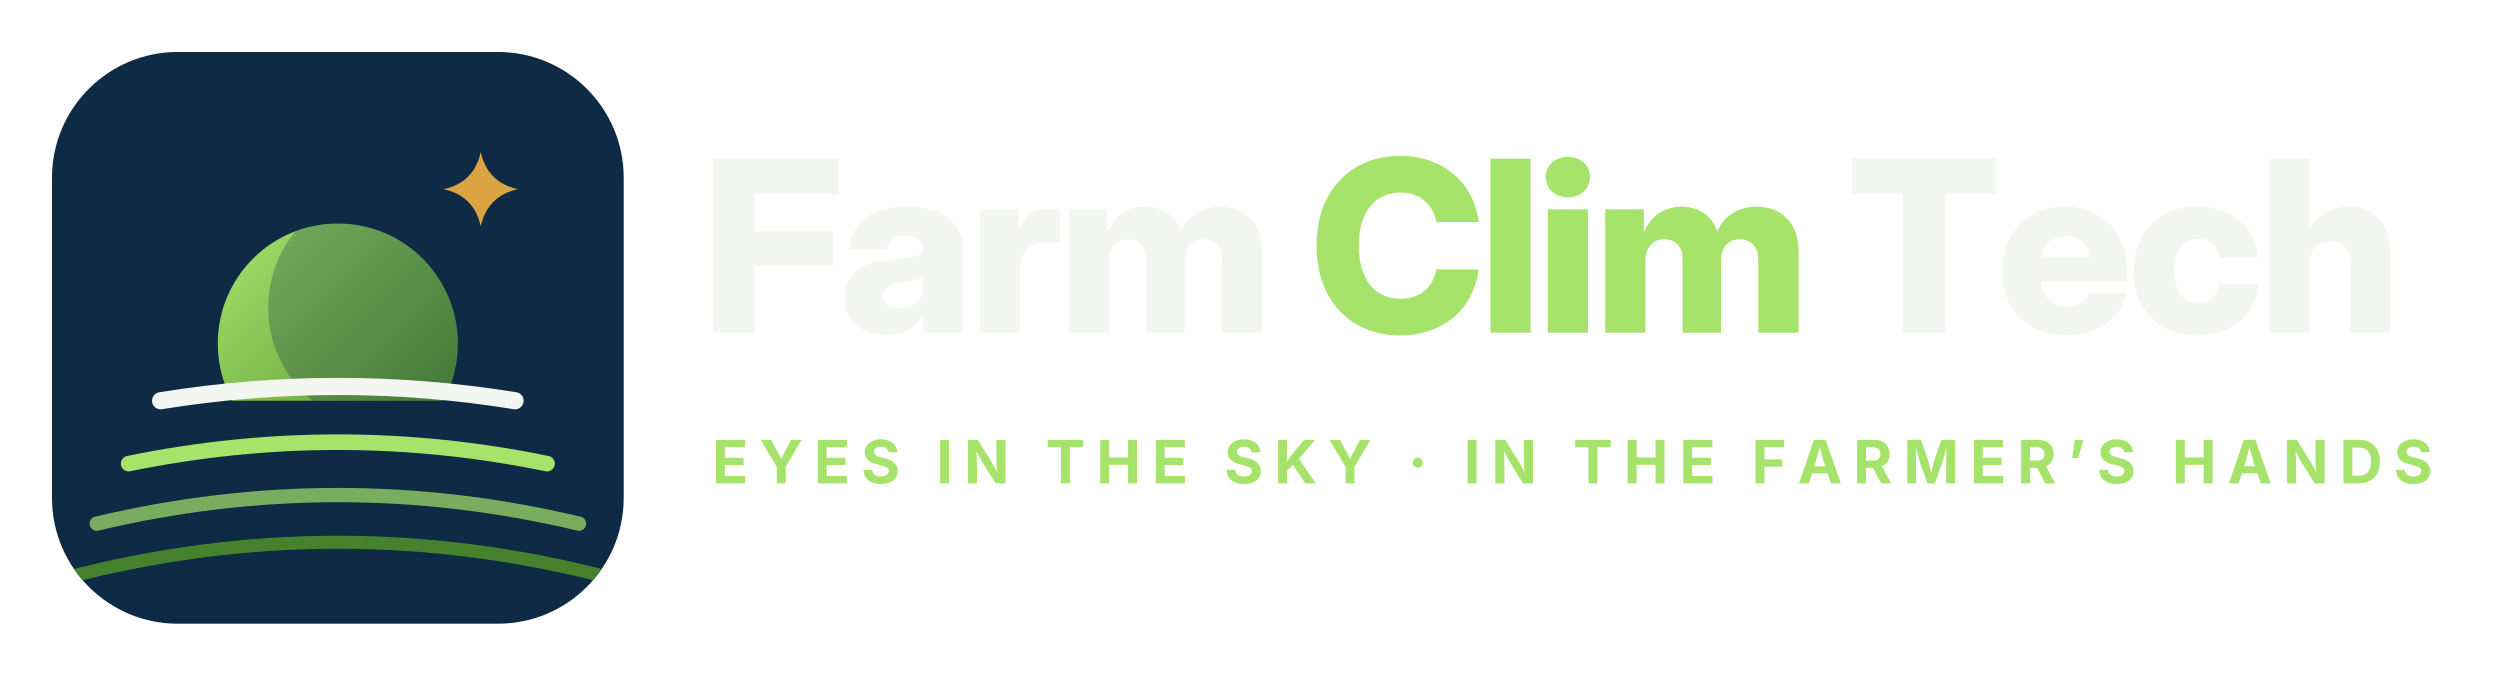
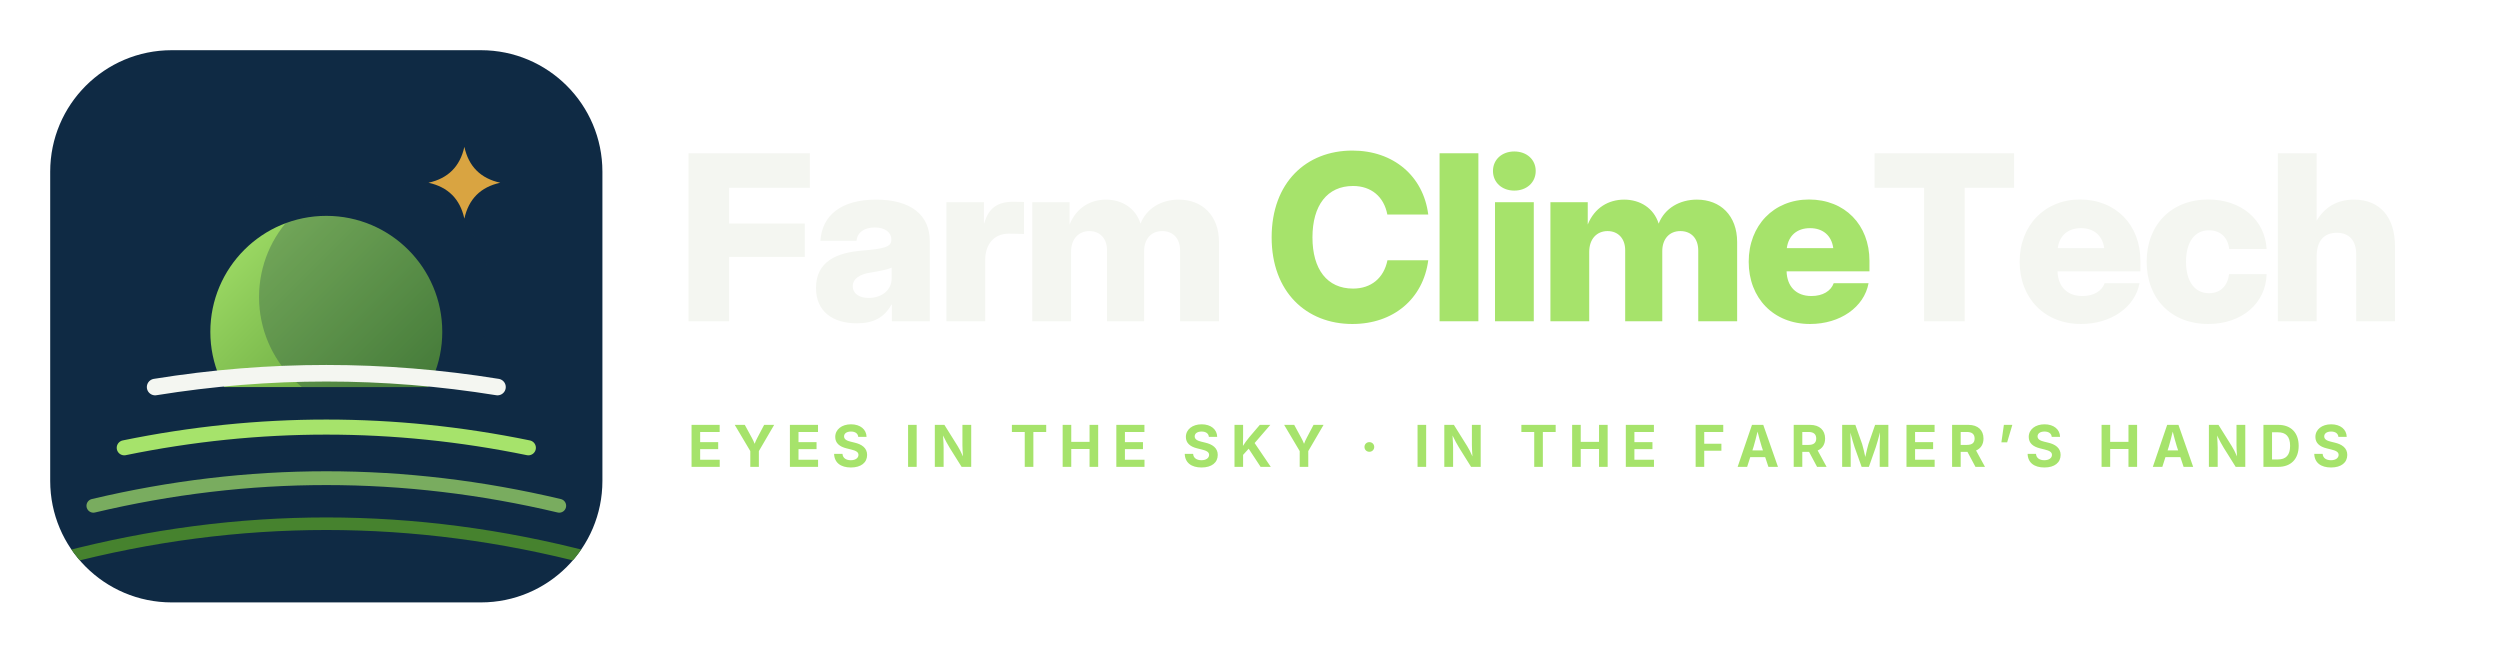
- <svg xmlns="http://www.w3.org/2000/svg" viewBox="0 0 962 260" width="962" height="260">
+ <svg xmlns="http://www.w3.org/2000/svg" viewBox="0 0 996 260" width="996" height="260">
  <defs>
    <linearGradient id="g130" x1="0" y1="0" x2="1" y2="1">
      <stop offset="0" stop-color="#A6E36B" />
      <stop offset="1" stop-color="#4C8C2B" />
    </linearGradient>
    <clipPath id="clipE130">
      <rect x="20" y="20" width="220" height="134.2" />
    </clipPath>
  </defs>
  <defs>
    <clipPath id="box130">
      <rect x="20" y="20" width="220" height="220" rx="48.4" />
    </clipPath>
  </defs>
  <rect x="20" y="20" width="220" height="220" rx="48.4" fill="#0F2A44" />
  <g clip-path="url(#box130)">
    <circle cx="130" cy="132.2" r="46.2" fill="url(#g130)" clip-path="url(#clipE130)" />
    <circle cx="149.404" cy="118.34" r="46.2" fill="#0F2A44" opacity="0.28" clip-path="url(#clipE130)" />
    <path d="M61.8,154.2 Q130.0,143.2 198.2,154.2" fill="none" stroke="#F4F6F1" stroke-width="6.6" stroke-linecap="round" opacity="1" />
    <path d="M49.5,178.4 Q130.0,161.9 210.5,178.4" fill="none" stroke="#A6E36B" stroke-width="6.0" stroke-linecap="round" opacity="1" />
    <path d="M37.2,201.5 Q130.0,179.5 222.8,201.5" fill="none" stroke="#A6E36B" stroke-width="5.5" stroke-linecap="round" opacity="0.7" />
    <path d="M25.0,222.4 Q130.0,194.9 235.0,222.4" fill="none" stroke="#4C8C2B" stroke-width="5.0" stroke-linecap="round" opacity="0.9" />
    <path d="M185.0,58.5 Q187.574,70.226 199.3,72.8 Q187.574,75.374 185.0,87.1 Q182.426,75.374 170.7,72.8 Q182.426,70.226 185.0,58.5Z" fill="#D9A441" />
  </g>
  <path d="M274.312 128.0H290.484V102.35H320.627V89.053H290.484V74.812H322.648V61.066H274.312ZM341.357 128.809C348.051 128.809 352.318 126.473 355.148 121.352H355.328V128.0H370.422V96.061C370.422 85.594 362.83 79.529 349.039 79.529C335.293 79.529 327.521 85.639 326.848 95.926H341.223C341.537 92.691 344.188 90.625 348.5 90.625C352.588 90.625 355.104 92.557 355.104 95.387V95.611C355.104 98.441 352.004 99.115 343.514 99.834C333.406 100.643 325.096 104.102 325.096 114.748C325.096 124.182 331.879 128.809 341.357 128.809ZM346.074 118.701C342.301 118.701 339.74 116.949 339.74 114.029C339.74 110.93 342.705 109.223 346.838 108.594C350.656 107.965 353.576 107.381 355.238 106.617V110.93C355.238 115.602 351.24 118.701 346.074 118.701ZM377.047 128.0H392.5V103.697C392.5 96.959 396.318 93.096 401.844 93.096C404.09 93.096 406.83 93.186 407.953 93.23V80.473C406.695 80.428 405.393 80.383 403.73 80.383C397.396 80.383 393.848 82.898 392.141 88.918H392.006V80.562H377.047ZM411.254 128.0H426.707V100.373C426.707 95.117 429.807 92.062 434.029 92.062C438.207 92.062 441.037 95.027 441.037 99.654V128.0H455.816V100.059C455.816 95.252 458.602 92.062 463.004 92.062C467.182 92.062 470.146 94.803 470.146 99.834V128.0H485.645V96.42C485.645 85.863 478.951 79.529 469.607 79.529C462.824 79.529 456.805 82.898 454.379 89.098C452.447 82.898 446.967 79.529 440.633 79.529C434.479 79.529 428.863 82.674 426.123 89.457V80.562H411.254Z" fill="#F4F6F1" />
-   <path d="M538.785 129.078C555.137 129.078 566.996 119.061 569.018 103.697H552.756C551.318 110.795 546.242 114.973 539.055 114.973C528.723 114.973 522.883 107.291 522.883 94.578C522.883 81.82 528.768 74.094 539.055 74.094C546.242 74.094 551.363 78.316 552.711 85.459H569.018C567.041 70.096 555.137 59.988 538.785 59.988C520.412 59.988 506.621 72.701 506.621 94.578C506.621 116.275 520.412 129.078 538.785 129.078ZM588.984 61.066H573.531V128.0H588.984ZM595.609 128.0H611.062V80.562H595.609ZM603.291 75.936C608.277 75.936 611.826 72.656 611.826 68.119C611.826 63.582 608.277 60.348 603.291 60.348C598.35 60.348 594.801 63.582 594.801 68.119C594.801 72.656 598.35 75.936 603.291 75.936ZM617.688 128.0H633.141V100.373C633.141 95.117 636.24 92.062 640.463 92.062C644.641 92.062 647.471 95.027 647.471 99.654V128.0H662.25V100.059C662.25 95.252 665.035 92.062 669.438 92.062C673.615 92.062 676.58 94.803 676.58 99.834V128.0H692.078V96.42C692.078 85.863 685.385 79.529 676.041 79.529C669.258 79.529 663.238 82.898 660.812 89.098C658.881 82.898 653.4 79.529 647.066 79.529C640.912 79.529 635.297 82.674 632.557 89.457V80.562H617.688Z" fill="#A6E36B" />
-   <path d="M712.605 74.812H732.326V128.0H748.498V74.812H768.174V61.066H712.605ZM794.834 129.078C806.828 129.078 816.396 122.385 818.148 112.816H804.268C803.145 115.961 799.91 117.938 795.373 117.938C789.264 117.938 785.67 114.119 785.49 108.1H818.508V103.922C818.508 89.547 808.67 79.484 794.43 79.484C780.369 79.484 770.396 89.816 770.396 104.281C770.396 118.746 780.279 129.078 794.834 129.078ZM785.58 98.846C786.254 93.859 789.623 90.895 794.834 90.895C800.0 90.895 803.414 93.859 804.088 98.846ZM845.527 129.078C858.959 129.078 868.482 120.812 868.797 109.223H853.838C853.254 113.85 850.424 116.814 845.842 116.814C840.092 116.814 836.678 112.053 836.678 104.281C836.678 96.51 840.047 91.748 845.842 91.748C850.424 91.748 853.389 94.668 853.883 99.205H868.797C868.123 87.57 858.734 79.484 845.527 79.484C830.838 79.484 821.0 89.547 821.0 104.281C821.0 119.061 830.838 129.078 845.527 129.078ZM888.719 102.215C888.719 95.746 891.863 92.736 896.76 92.736C901.656 92.736 904.486 95.791 904.486 101.406V128.0H919.939V98.172C919.939 86.492 913.92 79.529 903.633 79.529C896.67 79.529 891.908 82.674 888.719 87.885V61.066H873.266V128.0H888.719Z" fill="#F4F6F1" />
+   <path d="M538.785 129.078C555.137 129.078 566.996 119.061 569.018 103.697H552.756C551.318 110.795 546.242 114.973 539.055 114.973C528.723 114.973 522.883 107.291 522.883 94.578C522.883 81.82 528.768 74.094 539.055 74.094C546.242 74.094 551.363 78.316 552.711 85.459H569.018C567.041 70.096 555.137 59.988 538.785 59.988C520.412 59.988 506.621 72.701 506.621 94.578C506.621 116.275 520.412 129.078 538.785 129.078ZM588.984 61.066H573.531V128.0H588.984ZM595.609 128.0H611.062V80.562H595.609ZM603.291 75.936C608.277 75.936 611.826 72.656 611.826 68.119C611.826 63.582 608.277 60.348 603.291 60.348C598.35 60.348 594.801 63.582 594.801 68.119C594.801 72.656 598.35 75.936 603.291 75.936ZM617.688 128.0H633.141V100.373C633.141 95.117 636.24 92.062 640.463 92.062C644.641 92.062 647.471 95.027 647.471 99.654V128.0H662.25V100.059C662.25 95.252 665.035 92.062 669.438 92.062C673.615 92.062 676.58 94.803 676.58 99.834V128.0H692.078V96.42C692.078 85.863 685.385 79.529 676.041 79.529C669.258 79.529 663.238 82.898 660.812 89.098C658.881 82.898 653.4 79.529 647.066 79.529C640.912 79.529 635.297 82.674 632.557 89.457V80.562H617.688ZM721.119 129.078C733.113 129.078 742.682 122.385 744.434 112.816H730.553C729.43 115.961 726.195 117.938 721.658 117.938C715.549 117.938 711.955 114.119 711.775 108.1H744.793V103.922C744.793 89.547 734.955 79.484 720.715 79.484C706.654 79.484 696.682 89.816 696.682 104.281C696.682 118.746 706.564 129.078 721.119 129.078ZM711.865 98.846C712.539 93.859 715.908 90.895 721.119 90.895C726.285 90.895 729.699 93.859 730.373 98.846Z" fill="#A6E36B" />
+   <path d="M746.836 74.812H766.557V128.0H782.729V74.812H802.404V61.066H746.836ZM829.064 129.078C841.059 129.078 850.627 122.385 852.379 112.816H838.498C837.375 115.961 834.141 117.938 829.604 117.938C823.494 117.938 819.9 114.119 819.721 108.1H852.738V103.922C852.738 89.547 842.9 79.484 828.66 79.484C814.6 79.484 804.627 89.816 804.627 104.281C804.627 118.746 814.51 129.078 829.064 129.078ZM819.811 98.846C820.484 93.859 823.854 90.895 829.064 90.895C834.23 90.895 837.645 93.859 838.318 98.846ZM879.758 129.078C893.189 129.078 902.713 120.812 903.027 109.223H888.068C887.484 113.85 884.654 116.814 880.072 116.814C874.322 116.814 870.908 112.053 870.908 104.281C870.908 96.51 874.277 91.748 880.072 91.748C884.654 91.748 887.619 94.668 888.113 99.205H903.027C902.354 87.57 892.965 79.484 879.758 79.484C865.068 79.484 855.23 89.547 855.23 104.281C855.23 119.061 865.068 129.078 879.758 129.078ZM922.949 102.215C922.949 95.746 926.094 92.736 930.99 92.736C935.887 92.736 938.717 95.791 938.717 101.406V128.0H954.17V98.172C954.17 86.492 948.15 79.529 937.863 79.529C930.9 79.529 926.139 82.674 922.949 87.885V61.066H907.496V128.0H922.949Z" fill="#F4F6F1" />
  <path d="M275.516 186.0H286.735V183.159H278.941V178.947H286.129V176.151H278.941V172.108H286.713V169.267H275.516ZM298.92 186.0H302.334V179.711L308.432 169.267H304.434L301.694 174.478C301.301 175.23 300.975 175.926 300.65 176.813C300.313 175.938 299.987 175.241 299.56 174.478L296.73 169.267H292.721L298.92 179.711ZM314.699 186.0H325.918V183.159H318.124V178.947H325.312V176.151H318.124V172.108H325.896V169.267H314.699ZM339.001 186.247C343.067 186.247 345.459 184.282 345.459 181.238C345.459 178.431 343.28 176.993 340.461 176.342L338.945 175.971C337.53 175.634 336.272 175.106 336.272 173.86C336.272 172.737 337.261 171.928 339.013 171.928C340.731 171.928 341.798 172.703 341.921 174.04H345.234C345.178 171.097 342.752 169.042 339.046 169.042C335.408 169.042 332.757 171.063 332.757 174.084C332.757 176.521 334.453 177.948 337.283 178.633L339.125 179.093C340.944 179.542 342.011 180.07 342.011 181.216C342.011 182.485 340.798 183.35 338.968 183.35C337.115 183.35 335.756 182.507 335.643 180.812H332.308C332.409 184.372 334.981 186.247 339.001 186.247ZM365.202 169.267H361.776V186.0H365.202ZM372.434 186.0H375.938V178.307C375.938 177.319 375.837 175.522 375.713 173.5C376.746 175.589 377.364 176.813 378.296 178.318L383.103 186.0H386.932V169.267H383.429V177.296C383.429 178.397 383.518 180.194 383.642 181.833C382.912 180.093 382.204 178.824 381.542 177.734L376.252 169.267H372.434ZM403.138 172.108H408.259V186.0H411.695V172.108H416.805V169.267H403.138ZM423.363 186.0H426.789V178.869H434.077V186.0H437.514V169.267H434.077V176.027H426.789V169.267H423.363ZM444.746 186.0H455.965V183.159H448.171V178.947H455.359V176.151H448.171V172.108H455.943V169.267H444.746ZM478.695 186.247C482.761 186.247 485.153 184.282 485.153 181.238C485.153 178.431 482.974 176.993 480.155 176.342L478.639 175.971C477.224 175.634 475.966 175.106 475.966 173.86C475.966 172.737 476.955 171.928 478.707 171.928C480.425 171.928 481.492 172.703 481.615 174.04H484.928C484.872 171.097 482.446 169.042 478.74 169.042C475.102 169.042 472.451 171.063 472.451 174.084C472.451 176.521 474.147 177.948 476.977 178.633L478.819 179.093C480.638 179.542 481.705 180.07 481.705 181.216C481.705 182.485 480.492 183.35 478.662 183.35C476.809 183.35 475.45 182.507 475.337 180.812H472.002C472.103 184.372 474.675 186.247 478.695 186.247ZM491.824 186.0H495.249V181.216L497.473 178.768L502.223 186.0H506.277L499.842 176.51L506.098 169.267H501.909L497.809 174.073C496.698 175.421 495.923 176.477 495.193 177.645L495.249 173.837V169.267H491.824ZM517.8 186.0H521.214V179.711L527.312 169.267H523.314L520.573 174.478C520.18 175.23 519.855 175.926 519.529 176.813C519.192 175.938 518.866 175.241 518.44 174.478L515.61 169.267H511.6L517.8 179.711ZM545.55 179.992C546.65 179.992 547.492 179.161 547.492 178.071C547.492 176.971 546.65 176.14 545.55 176.14C544.449 176.14 543.607 176.971 543.607 178.071C543.607 179.161 544.449 179.992 545.55 179.992ZM568.179 169.267H564.753V186.0H568.179ZM575.411 186.0H578.915V178.307C578.915 177.319 578.814 175.522 578.69 173.5C579.723 175.589 580.341 176.813 581.273 178.318L586.08 186.0H589.909V169.267H586.405V177.296C586.405 178.397 586.495 180.194 586.619 181.833C585.889 180.093 585.181 178.824 584.519 177.734L579.229 169.267H575.411ZM606.115 172.108H611.236V186.0H614.672V172.108H619.782V169.267H606.115ZM626.34 186.0H629.766V178.869H637.054V186.0H640.491V169.267H637.054V176.027H629.766V169.267H626.34ZM647.723 186.0H658.942V183.159H651.148V178.947H658.336V176.151H651.148V172.108H658.92V169.267H647.723ZM675.541 186.0H678.966V179.576H685.805V176.78H678.966V172.108H686.546V169.267H675.541ZM692.274 186.0H696.058L697.305 182.114H703.246L704.537 186.0H708.345L702.482 169.267H697.99ZM698.158 179.43 698.641 177.925C699.147 176.241 699.641 174.253 700.202 171.951C700.786 174.23 701.314 176.207 701.853 177.925L702.359 179.43ZM714.611 186.0H718.036V180.025H720.732L723.921 186.0H727.717L724.157 179.475C726.066 178.655 727.122 177.004 727.122 174.713C727.122 171.423 724.943 169.267 721.136 169.267H714.611ZM718.036 177.251V172.097H720.496C722.596 172.097 723.584 173.029 723.584 174.713C723.584 176.387 722.596 177.251 720.507 177.251ZM733.916 186.0H737.319V178.105C737.319 176.847 737.229 174.388 737.195 172.355C737.79 174.601 738.464 176.948 738.857 178.105L741.676 186.0H744.562L747.336 178.105C747.729 176.915 748.437 174.478 748.998 172.22C748.965 174.332 748.875 176.847 748.875 178.105V186.0H752.323V169.267H747.044L744.371 176.948C744.035 178.015 743.518 180.25 743.136 182.058C742.743 180.239 742.226 178.004 741.89 176.948L739.172 169.267H733.916ZM759.544 186.0H770.763V183.159H762.969V178.947H770.156V176.151H762.969V172.108H770.74V169.267H759.544ZM777.714 186.0H781.14V180.025H783.835L787.024 186.0H790.82L787.26 179.475C789.169 178.655 790.225 177.004 790.225 174.713C790.225 171.423 788.046 169.267 784.239 169.267H777.714ZM781.14 177.251V172.097H783.599C785.699 172.097 786.688 173.029 786.688 174.713C786.688 176.387 785.699 177.251 783.61 177.251ZM797.356 176.229H799.647L801.714 169.267H798.345ZM814.494 186.247C818.559 186.247 820.951 184.282 820.951 181.238C820.951 178.431 818.773 176.993 815.954 176.342L814.438 175.971C813.023 175.634 811.765 175.106 811.765 173.86C811.765 172.737 812.753 171.928 814.505 171.928C816.223 171.928 817.29 172.703 817.414 174.04H820.727C820.671 171.097 818.245 169.042 814.539 169.042C810.9 169.042 808.25 171.063 808.25 174.084C808.25 176.521 809.945 177.948 812.775 178.633L814.617 179.093C816.437 179.542 817.504 180.07 817.504 181.216C817.504 182.485 816.291 183.35 814.46 183.35C812.607 183.35 811.248 182.507 811.136 180.812H807.8C807.901 184.372 810.473 186.247 814.494 186.247ZM837.269 186.0H840.694V178.869H847.983V186.0H851.419V169.267H847.983V176.027H840.694V169.267H837.269ZM857.686 186.0H861.47L862.717 182.114H868.658L869.949 186.0H873.756L867.894 169.267H863.402ZM863.57 179.43 864.053 177.925C864.559 176.241 865.053 174.253 865.614 171.951C866.198 174.23 866.726 176.207 867.265 177.925L867.771 179.43ZM880.023 186.0H883.527V178.307C883.527 177.319 883.426 175.522 883.302 173.5C884.335 175.589 884.953 176.813 885.885 178.318L890.692 186.0H894.521V169.267H891.017V177.296C891.017 178.397 891.107 180.194 891.231 181.833C890.501 180.093 889.793 178.824 889.131 177.734L883.841 169.267H880.023ZM907.638 186.0C912.726 186.0 915.792 182.855 915.792 177.622C915.792 172.411 912.726 169.267 907.694 169.267H901.754V186.0ZM905.179 183.046V172.22H907.492C910.693 172.22 912.378 173.882 912.378 177.622C912.378 181.384 910.693 183.046 907.47 183.046ZM928.695 186.247C932.761 186.247 935.153 184.282 935.153 181.238C935.153 178.431 932.974 176.993 930.155 176.342L928.639 175.971C927.224 175.634 925.966 175.106 925.966 173.86C925.966 172.737 926.954 171.928 928.706 171.928C930.425 171.928 931.492 172.703 931.615 174.04H934.928C934.872 171.097 932.446 169.042 928.74 169.042C925.101 169.042 922.451 171.063 922.451 174.084C922.451 176.521 924.147 177.948 926.977 178.633L928.819 179.093C930.638 179.542 931.705 180.07 931.705 181.216C931.705 182.485 930.492 183.35 928.662 183.35C926.808 183.35 925.45 182.507 925.337 180.812H922.002C922.103 184.372 924.675 186.247 928.695 186.247Z" fill="#A6E36B" />
</svg>
